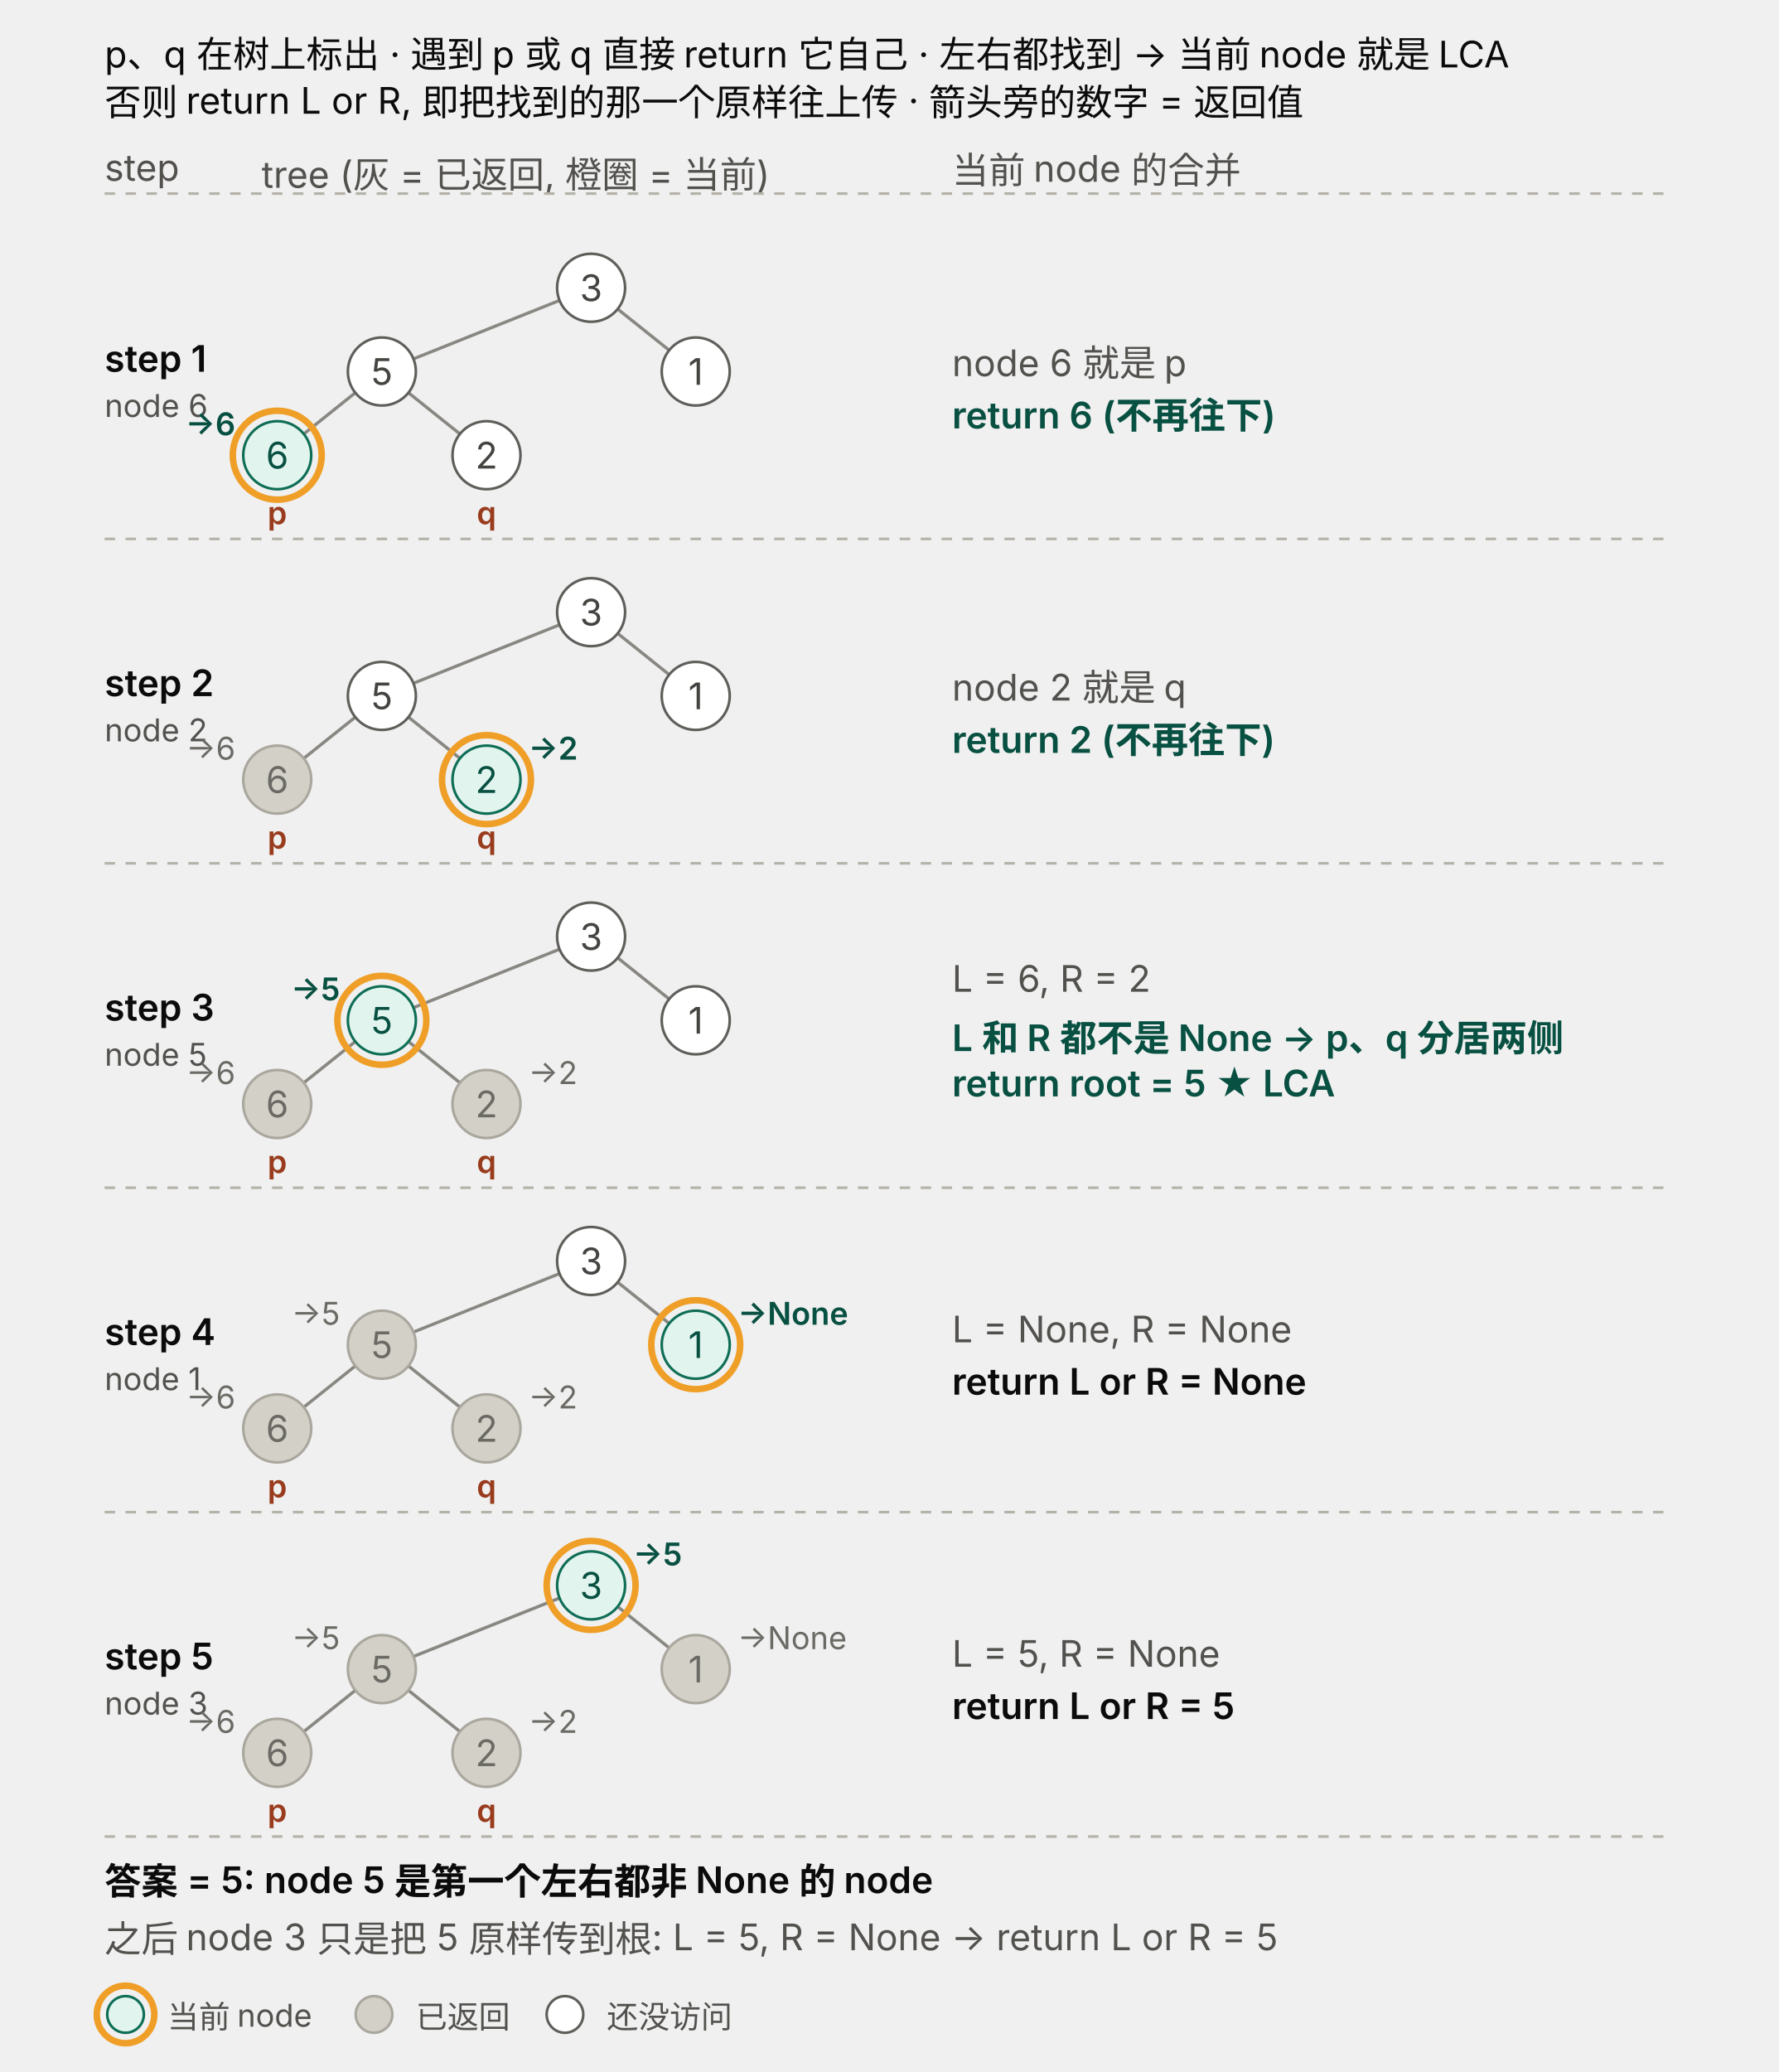
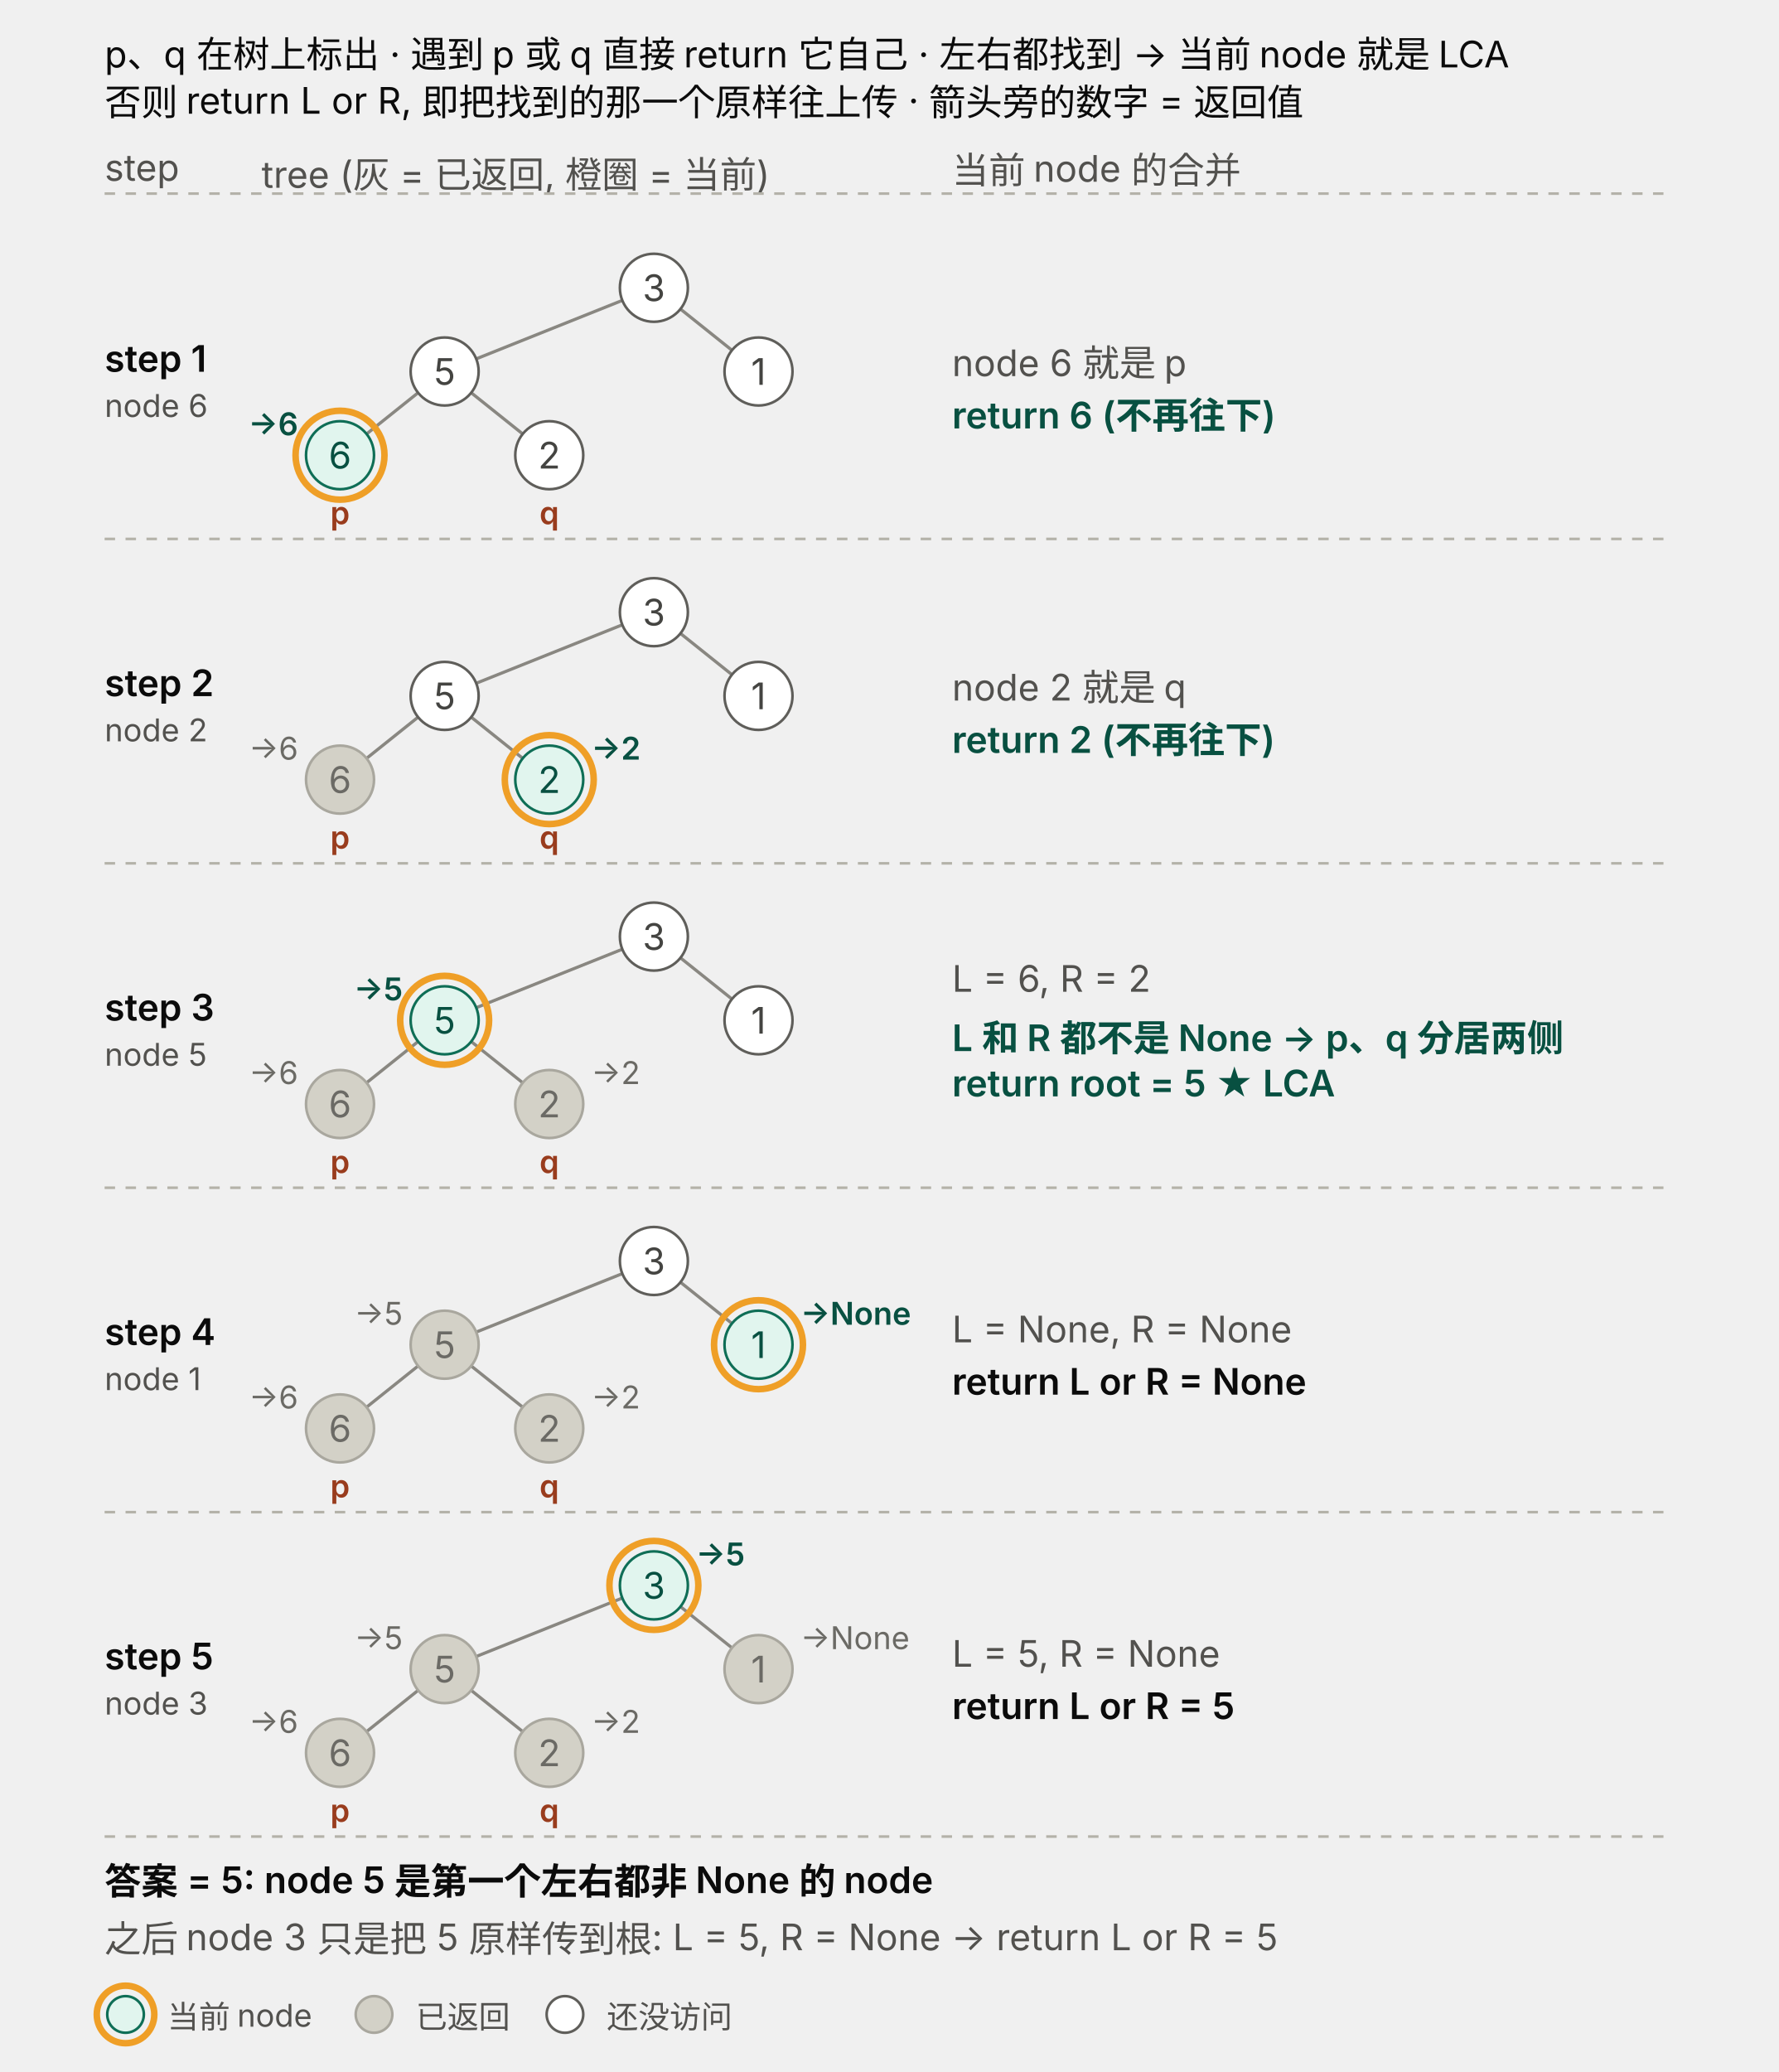
<svg xmlns="http://www.w3.org/2000/svg" width="100%" viewBox="0 0 680 792" role="img" font-family="ui-sans-serif, system-ui, -apple-system, &quot;PingFang SC&quot;, sans-serif">
  <defs>
    <marker id="arrow" viewBox="0 0 10 10" refX="8" refY="5" markerWidth="6" markerHeight="6" orient="auto">
      <path d="M2 1L8 5L2 9" fill="none" stroke="#5F5E5A" stroke-width="1.5" stroke-linecap="round" stroke-linejoin="round" />
    </marker>
    <marker id="arrowO" viewBox="0 0 10 10" refX="8" refY="5" markerWidth="6" markerHeight="6" orient="auto">
      <path d="M2 1L8 5L2 9" fill="none" stroke="#D85A30" stroke-width="1.5" stroke-linecap="round" stroke-linejoin="round" />
    </marker>
    <marker id="arrowG" viewBox="0 0 10 10" refX="8" refY="5" markerWidth="6" markerHeight="6" orient="auto">
      <path d="M2 1L8 5L2 9" fill="none" stroke="#0F6E56" stroke-width="1.5" stroke-linecap="round" stroke-linejoin="round" />
    </marker>
  </defs>
  <text x="40" y="18" font-size="14" text-anchor="start" fill="#0B0B0B" dominant-baseline="central">p、q 在树上标出 · 遇到 p 或 q 直接 return 它自己 · 左右都找到 → 当前 node 就是 LCA</text>
  <text x="40" y="38" font-size="14" text-anchor="start" fill="#0B0B0B" dominant-baseline="central">否则 return L or R, 即把找到的那一个原样往上传 · 箭头旁的数字 = 返回值</text>
  <text x="40" y="64" font-size="14" text-anchor="start" fill="#52514E" dominant-baseline="central">step</text>
  <text x="100" y="64" font-size="14" text-anchor="start" fill="#52514E" dominant-baseline="central">tree (灰 = 已返回, 橙圈 = 当前)</text>
  <text x="364" y="64" font-size="14" text-anchor="start" fill="#52514E" dominant-baseline="central">当前 node 的合并</text>
  <line x1="40" y1="74" x2="640" y2="74" stroke="#B4B2A9" stroke-width="1" stroke-dasharray="4 4" />
  <text x="40" y="137.0" font-size="14" text-anchor="start" fill="#0B0B0B" font-weight="600" dominant-baseline="central">step 1</text>
  <text x="40" y="155.0" font-size="12" text-anchor="start" fill="#52514E" dominant-baseline="central">node 6</text>
-   <line x1="146" y1="142" x2="106" y2="174" stroke="#898781" stroke-width="1.2" />
-   <line x1="226" y1="110" x2="146" y2="142" stroke="#898781" stroke-width="1.2" />
-   <line x1="146" y1="142" x2="186" y2="174" stroke="#898781" stroke-width="1.2" />
-   <line x1="226" y1="110" x2="266" y2="142" stroke="#898781" stroke-width="1.2" />
-   <circle cx="106" cy="174" r="13" fill="#E1F5EE" stroke="#0F6E56" stroke-width="1" />
-   <circle cx="106" cy="174" r="17" fill="none" stroke="#EF9F27" stroke-width="2.5" />
-   <text x="106" y="174" font-size="14" text-anchor="middle" fill="#085041" dominant-baseline="central">6</text>
-   <text x="90" y="162" font-size="12" text-anchor="end" fill="#085041" font-weight="600" dominant-baseline="central">→6</text>
-   <text x="106" y="196" font-size="12" text-anchor="middle" fill="#993C1D" font-weight="600" dominant-baseline="central">p</text>
-   <circle cx="146" cy="142" r="13" fill="#FFFFFF" stroke="#5F5E5A" stroke-width="1" />
-   <text x="146" y="142" font-size="14" text-anchor="middle" fill="#444441" dominant-baseline="central">5</text>
-   <circle cx="186" cy="174" r="13" fill="#FFFFFF" stroke="#5F5E5A" stroke-width="1" />
-   <text x="186" y="174" font-size="14" text-anchor="middle" fill="#444441" dominant-baseline="central">2</text>
-   <text x="186" y="196" font-size="12" text-anchor="middle" fill="#993C1D" font-weight="600" dominant-baseline="central">q</text>
-   <circle cx="226" cy="110" r="13" fill="#FFFFFF" stroke="#5F5E5A" stroke-width="1" />
-   <text x="226" y="110" font-size="14" text-anchor="middle" fill="#444441" dominant-baseline="central">3</text>
-   <circle cx="266" cy="142" r="13" fill="#FFFFFF" stroke="#5F5E5A" stroke-width="1" />
-   <text x="266" y="142" font-size="14" text-anchor="middle" fill="#444441" dominant-baseline="central">1</text>
+   <line x1="170" y1="142" x2="130" y2="174" stroke="#898781" stroke-width="1.2" />
+   <line x1="250" y1="110" x2="170" y2="142" stroke="#898781" stroke-width="1.2" />
+   <line x1="170" y1="142" x2="210" y2="174" stroke="#898781" stroke-width="1.2" />
+   <line x1="250" y1="110" x2="290" y2="142" stroke="#898781" stroke-width="1.2" />
+   <circle cx="130" cy="174" r="13" fill="#E1F5EE" stroke="#0F6E56" stroke-width="1" />
+   <circle cx="130" cy="174" r="17" fill="none" stroke="#EF9F27" stroke-width="2.5" />
+   <text x="130" y="174" font-size="14" text-anchor="middle" fill="#085041" dominant-baseline="central">6</text>
+   <text x="114" y="162" font-size="12" text-anchor="end" fill="#085041" font-weight="600" dominant-baseline="central">→6</text>
+   <text x="130" y="196" font-size="12" text-anchor="middle" fill="#993C1D" font-weight="600" dominant-baseline="central">p</text>
+   <circle cx="170" cy="142" r="13" fill="#FFFFFF" stroke="#5F5E5A" stroke-width="1" />
+   <text x="170" y="142" font-size="14" text-anchor="middle" fill="#444441" dominant-baseline="central">5</text>
+   <circle cx="210" cy="174" r="13" fill="#FFFFFF" stroke="#5F5E5A" stroke-width="1" />
+   <text x="210" y="174" font-size="14" text-anchor="middle" fill="#444441" dominant-baseline="central">2</text>
+   <text x="210" y="196" font-size="12" text-anchor="middle" fill="#993C1D" font-weight="600" dominant-baseline="central">q</text>
+   <circle cx="250" cy="110" r="13" fill="#FFFFFF" stroke="#5F5E5A" stroke-width="1" />
+   <text x="250" y="110" font-size="14" text-anchor="middle" fill="#444441" dominant-baseline="central">3</text>
+   <circle cx="290" cy="142" r="13" fill="#FFFFFF" stroke="#5F5E5A" stroke-width="1" />
+   <text x="290" y="142" font-size="14" text-anchor="middle" fill="#444441" dominant-baseline="central">1</text>
  <text x="364" y="136.0" font-size="14" text-anchor="start" fill="#52514E" dominant-baseline="central">node 6 就是 p</text>
  <text x="364" y="156.0" font-size="14" text-anchor="start" fill="#085041" font-weight="600" dominant-baseline="central">return 6 (不再往下)</text>
  <line x1="40" y1="206" x2="640" y2="206" stroke="#B4B2A9" stroke-width="1" stroke-dasharray="4 4" />
  <text x="40" y="261.0" font-size="14" text-anchor="start" fill="#0B0B0B" font-weight="600" dominant-baseline="central">step 2</text>
  <text x="40" y="279.0" font-size="12" text-anchor="start" fill="#52514E" dominant-baseline="central">node 2</text>
-   <line x1="146" y1="266" x2="106" y2="298" stroke="#898781" stroke-width="1.2" />
-   <line x1="226" y1="234" x2="146" y2="266" stroke="#898781" stroke-width="1.2" />
-   <line x1="146" y1="266" x2="186" y2="298" stroke="#898781" stroke-width="1.2" />
-   <line x1="226" y1="234" x2="266" y2="266" stroke="#898781" stroke-width="1.2" />
-   <circle cx="106" cy="298" r="13" fill="#D3D1C7" stroke="#A9A79E" stroke-width="1" />
-   <text x="106" y="298" font-size="14" text-anchor="middle" fill="#6B6A65" dominant-baseline="central">6</text>
-   <text x="90" y="286" font-size="12" text-anchor="end" fill="#6B6A65" dominant-baseline="central">→6</text>
-   <text x="106" y="320" font-size="12" text-anchor="middle" fill="#993C1D" font-weight="600" dominant-baseline="central">p</text>
-   <circle cx="146" cy="266" r="13" fill="#FFFFFF" stroke="#5F5E5A" stroke-width="1" />
-   <text x="146" y="266" font-size="14" text-anchor="middle" fill="#444441" dominant-baseline="central">5</text>
-   <circle cx="186" cy="298" r="13" fill="#E1F5EE" stroke="#0F6E56" stroke-width="1" />
-   <circle cx="186" cy="298" r="17" fill="none" stroke="#EF9F27" stroke-width="2.5" />
-   <text x="186" y="298" font-size="14" text-anchor="middle" fill="#085041" dominant-baseline="central">2</text>
-   <text x="202" y="286" font-size="12" text-anchor="start" fill="#085041" font-weight="600" dominant-baseline="central">→2</text>
-   <text x="186" y="320" font-size="12" text-anchor="middle" fill="#993C1D" font-weight="600" dominant-baseline="central">q</text>
-   <circle cx="226" cy="234" r="13" fill="#FFFFFF" stroke="#5F5E5A" stroke-width="1" />
-   <text x="226" y="234" font-size="14" text-anchor="middle" fill="#444441" dominant-baseline="central">3</text>
-   <circle cx="266" cy="266" r="13" fill="#FFFFFF" stroke="#5F5E5A" stroke-width="1" />
-   <text x="266" y="266" font-size="14" text-anchor="middle" fill="#444441" dominant-baseline="central">1</text>
+   <line x1="170" y1="266" x2="130" y2="298" stroke="#898781" stroke-width="1.2" />
+   <line x1="250" y1="234" x2="170" y2="266" stroke="#898781" stroke-width="1.2" />
+   <line x1="170" y1="266" x2="210" y2="298" stroke="#898781" stroke-width="1.2" />
+   <line x1="250" y1="234" x2="290" y2="266" stroke="#898781" stroke-width="1.2" />
+   <circle cx="130" cy="298" r="13" fill="#D3D1C7" stroke="#A9A79E" stroke-width="1" />
+   <text x="130" y="298" font-size="14" text-anchor="middle" fill="#6B6A65" dominant-baseline="central">6</text>
+   <text x="114" y="286" font-size="12" text-anchor="end" fill="#6B6A65" dominant-baseline="central">→6</text>
+   <text x="130" y="320" font-size="12" text-anchor="middle" fill="#993C1D" font-weight="600" dominant-baseline="central">p</text>
+   <circle cx="170" cy="266" r="13" fill="#FFFFFF" stroke="#5F5E5A" stroke-width="1" />
+   <text x="170" y="266" font-size="14" text-anchor="middle" fill="#444441" dominant-baseline="central">5</text>
+   <circle cx="210" cy="298" r="13" fill="#E1F5EE" stroke="#0F6E56" stroke-width="1" />
+   <circle cx="210" cy="298" r="17" fill="none" stroke="#EF9F27" stroke-width="2.5" />
+   <text x="210" y="298" font-size="14" text-anchor="middle" fill="#085041" dominant-baseline="central">2</text>
+   <text x="226" y="286" font-size="12" text-anchor="start" fill="#085041" font-weight="600" dominant-baseline="central">→2</text>
+   <text x="210" y="320" font-size="12" text-anchor="middle" fill="#993C1D" font-weight="600" dominant-baseline="central">q</text>
+   <circle cx="250" cy="234" r="13" fill="#FFFFFF" stroke="#5F5E5A" stroke-width="1" />
+   <text x="250" y="234" font-size="14" text-anchor="middle" fill="#444441" dominant-baseline="central">3</text>
+   <circle cx="290" cy="266" r="13" fill="#FFFFFF" stroke="#5F5E5A" stroke-width="1" />
+   <text x="290" y="266" font-size="14" text-anchor="middle" fill="#444441" dominant-baseline="central">1</text>
  <text x="364" y="260.0" font-size="14" text-anchor="start" fill="#52514E" dominant-baseline="central">node 2 就是 q</text>
  <text x="364" y="280.0" font-size="14" text-anchor="start" fill="#085041" font-weight="600" dominant-baseline="central">return 2 (不再往下)</text>
  <line x1="40" y1="330" x2="640" y2="330" stroke="#B4B2A9" stroke-width="1" stroke-dasharray="4 4" />
  <text x="40" y="385.0" font-size="14" text-anchor="start" fill="#0B0B0B" font-weight="600" dominant-baseline="central">step 3</text>
  <text x="40" y="403.0" font-size="12" text-anchor="start" fill="#52514E" dominant-baseline="central">node 5</text>
-   <line x1="146" y1="390" x2="106" y2="422" stroke="#898781" stroke-width="1.2" />
-   <line x1="226" y1="358" x2="146" y2="390" stroke="#898781" stroke-width="1.2" />
-   <line x1="146" y1="390" x2="186" y2="422" stroke="#898781" stroke-width="1.2" />
-   <line x1="226" y1="358" x2="266" y2="390" stroke="#898781" stroke-width="1.2" />
-   <circle cx="106" cy="422" r="13" fill="#D3D1C7" stroke="#A9A79E" stroke-width="1" />
-   <text x="106" y="422" font-size="14" text-anchor="middle" fill="#6B6A65" dominant-baseline="central">6</text>
-   <text x="90" y="410" font-size="12" text-anchor="end" fill="#6B6A65" dominant-baseline="central">→6</text>
-   <text x="106" y="444" font-size="12" text-anchor="middle" fill="#993C1D" font-weight="600" dominant-baseline="central">p</text>
-   <circle cx="146" cy="390" r="13" fill="#E1F5EE" stroke="#0F6E56" stroke-width="1" />
-   <circle cx="146" cy="390" r="17" fill="none" stroke="#EF9F27" stroke-width="2.5" />
-   <text x="146" y="390" font-size="14" text-anchor="middle" fill="#085041" dominant-baseline="central">5</text>
-   <text x="130" y="378" font-size="12" text-anchor="end" fill="#085041" font-weight="600" dominant-baseline="central">→5</text>
-   <circle cx="186" cy="422" r="13" fill="#D3D1C7" stroke="#A9A79E" stroke-width="1" />
-   <text x="186" y="422" font-size="14" text-anchor="middle" fill="#6B6A65" dominant-baseline="central">2</text>
-   <text x="202" y="410" font-size="12" text-anchor="start" fill="#6B6A65" dominant-baseline="central">→2</text>
-   <text x="186" y="444" font-size="12" text-anchor="middle" fill="#993C1D" font-weight="600" dominant-baseline="central">q</text>
-   <circle cx="226" cy="358" r="13" fill="#FFFFFF" stroke="#5F5E5A" stroke-width="1" />
-   <text x="226" y="358" font-size="14" text-anchor="middle" fill="#444441" dominant-baseline="central">3</text>
-   <circle cx="266" cy="390" r="13" fill="#FFFFFF" stroke="#5F5E5A" stroke-width="1" />
-   <text x="266" y="390" font-size="14" text-anchor="middle" fill="#444441" dominant-baseline="central">1</text>
+   <line x1="170" y1="390" x2="130" y2="422" stroke="#898781" stroke-width="1.2" />
+   <line x1="250" y1="358" x2="170" y2="390" stroke="#898781" stroke-width="1.2" />
+   <line x1="170" y1="390" x2="210" y2="422" stroke="#898781" stroke-width="1.2" />
+   <line x1="250" y1="358" x2="290" y2="390" stroke="#898781" stroke-width="1.2" />
+   <circle cx="130" cy="422" r="13" fill="#D3D1C7" stroke="#A9A79E" stroke-width="1" />
+   <text x="130" y="422" font-size="14" text-anchor="middle" fill="#6B6A65" dominant-baseline="central">6</text>
+   <text x="114" y="410" font-size="12" text-anchor="end" fill="#6B6A65" dominant-baseline="central">→6</text>
+   <text x="130" y="444" font-size="12" text-anchor="middle" fill="#993C1D" font-weight="600" dominant-baseline="central">p</text>
+   <circle cx="170" cy="390" r="13" fill="#E1F5EE" stroke="#0F6E56" stroke-width="1" />
+   <circle cx="170" cy="390" r="17" fill="none" stroke="#EF9F27" stroke-width="2.5" />
+   <text x="170" y="390" font-size="14" text-anchor="middle" fill="#085041" dominant-baseline="central">5</text>
+   <text x="154" y="378" font-size="12" text-anchor="end" fill="#085041" font-weight="600" dominant-baseline="central">→5</text>
+   <circle cx="210" cy="422" r="13" fill="#D3D1C7" stroke="#A9A79E" stroke-width="1" />
+   <text x="210" y="422" font-size="14" text-anchor="middle" fill="#6B6A65" dominant-baseline="central">2</text>
+   <text x="226" y="410" font-size="12" text-anchor="start" fill="#6B6A65" dominant-baseline="central">→2</text>
+   <text x="210" y="444" font-size="12" text-anchor="middle" fill="#993C1D" font-weight="600" dominant-baseline="central">q</text>
+   <circle cx="250" cy="358" r="13" fill="#FFFFFF" stroke="#5F5E5A" stroke-width="1" />
+   <text x="250" y="358" font-size="14" text-anchor="middle" fill="#444441" dominant-baseline="central">3</text>
+   <circle cx="290" cy="390" r="13" fill="#FFFFFF" stroke="#5F5E5A" stroke-width="1" />
+   <text x="290" y="390" font-size="14" text-anchor="middle" fill="#444441" dominant-baseline="central">1</text>
  <text x="364" y="374.0" font-size="14" text-anchor="start" fill="#52514E" dominant-baseline="central">L = 6, R = 2</text>
  <text x="364" y="394.0" font-size="14" text-anchor="start" fill="#085041" font-weight="600" dominant-baseline="central">L 和 R 都不是 None → p、q 分居两侧</text>
  <text x="364" y="414.0" font-size="14" text-anchor="start" fill="#085041" font-weight="600" dominant-baseline="central">return root = 5  ★ LCA</text>
  <line x1="40" y1="454" x2="640" y2="454" stroke="#B4B2A9" stroke-width="1" stroke-dasharray="4 4" />
  <text x="40" y="509.0" font-size="14" text-anchor="start" fill="#0B0B0B" font-weight="600" dominant-baseline="central">step 4</text>
  <text x="40" y="527.0" font-size="12" text-anchor="start" fill="#52514E" dominant-baseline="central">node 1</text>
-   <line x1="146" y1="514" x2="106" y2="546" stroke="#898781" stroke-width="1.2" />
-   <line x1="226" y1="482" x2="146" y2="514" stroke="#898781" stroke-width="1.2" />
-   <line x1="146" y1="514" x2="186" y2="546" stroke="#898781" stroke-width="1.2" />
-   <line x1="226" y1="482" x2="266" y2="514" stroke="#898781" stroke-width="1.2" />
-   <circle cx="106" cy="546" r="13" fill="#D3D1C7" stroke="#A9A79E" stroke-width="1" />
-   <text x="106" y="546" font-size="14" text-anchor="middle" fill="#6B6A65" dominant-baseline="central">6</text>
-   <text x="90" y="534" font-size="12" text-anchor="end" fill="#6B6A65" dominant-baseline="central">→6</text>
-   <text x="106" y="568" font-size="12" text-anchor="middle" fill="#993C1D" font-weight="600" dominant-baseline="central">p</text>
-   <circle cx="146" cy="514" r="13" fill="#D3D1C7" stroke="#A9A79E" stroke-width="1" />
-   <text x="146" y="514" font-size="14" text-anchor="middle" fill="#6B6A65" dominant-baseline="central">5</text>
-   <text x="130" y="502" font-size="12" text-anchor="end" fill="#6B6A65" dominant-baseline="central">→5</text>
-   <circle cx="186" cy="546" r="13" fill="#D3D1C7" stroke="#A9A79E" stroke-width="1" />
-   <text x="186" y="546" font-size="14" text-anchor="middle" fill="#6B6A65" dominant-baseline="central">2</text>
-   <text x="202" y="534" font-size="12" text-anchor="start" fill="#6B6A65" dominant-baseline="central">→2</text>
-   <text x="186" y="568" font-size="12" text-anchor="middle" fill="#993C1D" font-weight="600" dominant-baseline="central">q</text>
-   <circle cx="226" cy="482" r="13" fill="#FFFFFF" stroke="#5F5E5A" stroke-width="1" />
-   <text x="226" y="482" font-size="14" text-anchor="middle" fill="#444441" dominant-baseline="central">3</text>
-   <circle cx="266" cy="514" r="13" fill="#E1F5EE" stroke="#0F6E56" stroke-width="1" />
-   <circle cx="266" cy="514" r="17" fill="none" stroke="#EF9F27" stroke-width="2.5" />
-   <text x="266" y="514" font-size="14" text-anchor="middle" fill="#085041" dominant-baseline="central">1</text>
-   <text x="282" y="502" font-size="12" text-anchor="start" fill="#085041" font-weight="600" dominant-baseline="central">→None</text>
+   <line x1="170" y1="514" x2="130" y2="546" stroke="#898781" stroke-width="1.2" />
+   <line x1="250" y1="482" x2="170" y2="514" stroke="#898781" stroke-width="1.2" />
+   <line x1="170" y1="514" x2="210" y2="546" stroke="#898781" stroke-width="1.2" />
+   <line x1="250" y1="482" x2="290" y2="514" stroke="#898781" stroke-width="1.2" />
+   <circle cx="130" cy="546" r="13" fill="#D3D1C7" stroke="#A9A79E" stroke-width="1" />
+   <text x="130" y="546" font-size="14" text-anchor="middle" fill="#6B6A65" dominant-baseline="central">6</text>
+   <text x="114" y="534" font-size="12" text-anchor="end" fill="#6B6A65" dominant-baseline="central">→6</text>
+   <text x="130" y="568" font-size="12" text-anchor="middle" fill="#993C1D" font-weight="600" dominant-baseline="central">p</text>
+   <circle cx="170" cy="514" r="13" fill="#D3D1C7" stroke="#A9A79E" stroke-width="1" />
+   <text x="170" y="514" font-size="14" text-anchor="middle" fill="#6B6A65" dominant-baseline="central">5</text>
+   <text x="154" y="502" font-size="12" text-anchor="end" fill="#6B6A65" dominant-baseline="central">→5</text>
+   <circle cx="210" cy="546" r="13" fill="#D3D1C7" stroke="#A9A79E" stroke-width="1" />
+   <text x="210" y="546" font-size="14" text-anchor="middle" fill="#6B6A65" dominant-baseline="central">2</text>
+   <text x="226" y="534" font-size="12" text-anchor="start" fill="#6B6A65" dominant-baseline="central">→2</text>
+   <text x="210" y="568" font-size="12" text-anchor="middle" fill="#993C1D" font-weight="600" dominant-baseline="central">q</text>
+   <circle cx="250" cy="482" r="13" fill="#FFFFFF" stroke="#5F5E5A" stroke-width="1" />
+   <text x="250" y="482" font-size="14" text-anchor="middle" fill="#444441" dominant-baseline="central">3</text>
+   <circle cx="290" cy="514" r="13" fill="#E1F5EE" stroke="#0F6E56" stroke-width="1" />
+   <circle cx="290" cy="514" r="17" fill="none" stroke="#EF9F27" stroke-width="2.5" />
+   <text x="290" y="514" font-size="14" text-anchor="middle" fill="#085041" dominant-baseline="central">1</text>
+   <text x="306" y="502" font-size="12" text-anchor="start" fill="#085041" font-weight="600" dominant-baseline="central">→None</text>
  <text x="364" y="508.0" font-size="14" text-anchor="start" fill="#52514E" dominant-baseline="central">L = None, R = None</text>
  <text x="364" y="528.0" font-size="14" text-anchor="start" fill="#0B0B0B" font-weight="600" dominant-baseline="central">return L or R = None</text>
  <line x1="40" y1="578" x2="640" y2="578" stroke="#B4B2A9" stroke-width="1" stroke-dasharray="4 4" />
  <text x="40" y="633.0" font-size="14" text-anchor="start" fill="#0B0B0B" font-weight="600" dominant-baseline="central">step 5</text>
  <text x="40" y="651.0" font-size="12" text-anchor="start" fill="#52514E" dominant-baseline="central">node 3</text>
-   <line x1="146" y1="638" x2="106" y2="670" stroke="#898781" stroke-width="1.2" />
-   <line x1="226" y1="606" x2="146" y2="638" stroke="#898781" stroke-width="1.2" />
-   <line x1="146" y1="638" x2="186" y2="670" stroke="#898781" stroke-width="1.2" />
-   <line x1="226" y1="606" x2="266" y2="638" stroke="#898781" stroke-width="1.2" />
-   <circle cx="106" cy="670" r="13" fill="#D3D1C7" stroke="#A9A79E" stroke-width="1" />
-   <text x="106" y="670" font-size="14" text-anchor="middle" fill="#6B6A65" dominant-baseline="central">6</text>
-   <text x="90" y="658" font-size="12" text-anchor="end" fill="#6B6A65" dominant-baseline="central">→6</text>
-   <text x="106" y="692" font-size="12" text-anchor="middle" fill="#993C1D" font-weight="600" dominant-baseline="central">p</text>
-   <circle cx="146" cy="638" r="13" fill="#D3D1C7" stroke="#A9A79E" stroke-width="1" />
-   <text x="146" y="638" font-size="14" text-anchor="middle" fill="#6B6A65" dominant-baseline="central">5</text>
-   <text x="130" y="626" font-size="12" text-anchor="end" fill="#6B6A65" dominant-baseline="central">→5</text>
-   <circle cx="186" cy="670" r="13" fill="#D3D1C7" stroke="#A9A79E" stroke-width="1" />
-   <text x="186" y="670" font-size="14" text-anchor="middle" fill="#6B6A65" dominant-baseline="central">2</text>
-   <text x="202" y="658" font-size="12" text-anchor="start" fill="#6B6A65" dominant-baseline="central">→2</text>
-   <text x="186" y="692" font-size="12" text-anchor="middle" fill="#993C1D" font-weight="600" dominant-baseline="central">q</text>
-   <circle cx="226" cy="606" r="13" fill="#E1F5EE" stroke="#0F6E56" stroke-width="1" />
-   <circle cx="226" cy="606" r="17" fill="none" stroke="#EF9F27" stroke-width="2.5" />
-   <text x="226" y="606" font-size="14" text-anchor="middle" fill="#085041" dominant-baseline="central">3</text>
-   <text x="242" y="594" font-size="12" text-anchor="start" fill="#085041" font-weight="600" dominant-baseline="central">→5</text>
-   <circle cx="266" cy="638" r="13" fill="#D3D1C7" stroke="#A9A79E" stroke-width="1" />
-   <text x="266" y="638" font-size="14" text-anchor="middle" fill="#6B6A65" dominant-baseline="central">1</text>
-   <text x="282" y="626" font-size="12" text-anchor="start" fill="#6B6A65" dominant-baseline="central">→None</text>
+   <line x1="170" y1="638" x2="130" y2="670" stroke="#898781" stroke-width="1.2" />
+   <line x1="250" y1="606" x2="170" y2="638" stroke="#898781" stroke-width="1.2" />
+   <line x1="170" y1="638" x2="210" y2="670" stroke="#898781" stroke-width="1.2" />
+   <line x1="250" y1="606" x2="290" y2="638" stroke="#898781" stroke-width="1.2" />
+   <circle cx="130" cy="670" r="13" fill="#D3D1C7" stroke="#A9A79E" stroke-width="1" />
+   <text x="130" y="670" font-size="14" text-anchor="middle" fill="#6B6A65" dominant-baseline="central">6</text>
+   <text x="114" y="658" font-size="12" text-anchor="end" fill="#6B6A65" dominant-baseline="central">→6</text>
+   <text x="130" y="692" font-size="12" text-anchor="middle" fill="#993C1D" font-weight="600" dominant-baseline="central">p</text>
+   <circle cx="170" cy="638" r="13" fill="#D3D1C7" stroke="#A9A79E" stroke-width="1" />
+   <text x="170" y="638" font-size="14" text-anchor="middle" fill="#6B6A65" dominant-baseline="central">5</text>
+   <text x="154" y="626" font-size="12" text-anchor="end" fill="#6B6A65" dominant-baseline="central">→5</text>
+   <circle cx="210" cy="670" r="13" fill="#D3D1C7" stroke="#A9A79E" stroke-width="1" />
+   <text x="210" y="670" font-size="14" text-anchor="middle" fill="#6B6A65" dominant-baseline="central">2</text>
+   <text x="226" y="658" font-size="12" text-anchor="start" fill="#6B6A65" dominant-baseline="central">→2</text>
+   <text x="210" y="692" font-size="12" text-anchor="middle" fill="#993C1D" font-weight="600" dominant-baseline="central">q</text>
+   <circle cx="250" cy="606" r="13" fill="#E1F5EE" stroke="#0F6E56" stroke-width="1" />
+   <circle cx="250" cy="606" r="17" fill="none" stroke="#EF9F27" stroke-width="2.5" />
+   <text x="250" y="606" font-size="14" text-anchor="middle" fill="#085041" dominant-baseline="central">3</text>
+   <text x="266" y="594" font-size="12" text-anchor="start" fill="#085041" font-weight="600" dominant-baseline="central">→5</text>
+   <circle cx="290" cy="638" r="13" fill="#D3D1C7" stroke="#A9A79E" stroke-width="1" />
+   <text x="290" y="638" font-size="14" text-anchor="middle" fill="#6B6A65" dominant-baseline="central">1</text>
+   <text x="306" y="626" font-size="12" text-anchor="start" fill="#6B6A65" dominant-baseline="central">→None</text>
  <text x="364" y="632.0" font-size="14" text-anchor="start" fill="#52514E" dominant-baseline="central">L = 5, R = None</text>
  <text x="364" y="652.0" font-size="14" text-anchor="start" fill="#0B0B0B" font-weight="600" dominant-baseline="central">return L or R = 5</text>
  <line x1="40" y1="702" x2="640" y2="702" stroke="#B4B2A9" stroke-width="1" stroke-dasharray="4 4" />
  <text x="40" y="718" font-size="14" text-anchor="start" fill="#0B0B0B" font-weight="600" dominant-baseline="central">答案 = 5: node 5 是第一个左右都非 None 的 node</text>
  <text x="40" y="740" font-size="14" text-anchor="start" fill="#52514E" dominant-baseline="central">之后 node 3 只是把 5 原样传到根: L = 5, R = None → return L or R = 5</text>
  <circle cx="48" cy="770" r="7" fill="#E1F5EE" stroke="#0F6E56" stroke-width="1" />
  <circle cx="48" cy="770" r="11" fill="none" stroke="#EF9F27" stroke-width="2.5" />
  <text x="48" y="770" font-size="14" text-anchor="middle" fill="#085041" dominant-baseline="central" />
  <text x="64" y="770" font-size="12" text-anchor="start" fill="#52514E" dominant-baseline="central">当前 node</text>
  <circle cx="143" cy="770" r="7" fill="#D3D1C7" stroke="#A9A79E" stroke-width="1" />
  <text x="143" y="770" font-size="14" text-anchor="middle" fill="#6B6A65" dominant-baseline="central" />
  <text x="159" y="770" font-size="12" text-anchor="start" fill="#52514E" dominant-baseline="central">已返回</text>
  <circle cx="216" cy="770" r="7" fill="#FFFFFF" stroke="#5F5E5A" stroke-width="1" />
  <text x="216" y="770" font-size="14" text-anchor="middle" fill="#444441" dominant-baseline="central" />
  <text x="232" y="770" font-size="12" text-anchor="start" fill="#52514E" dominant-baseline="central">还没访问</text>
</svg>
